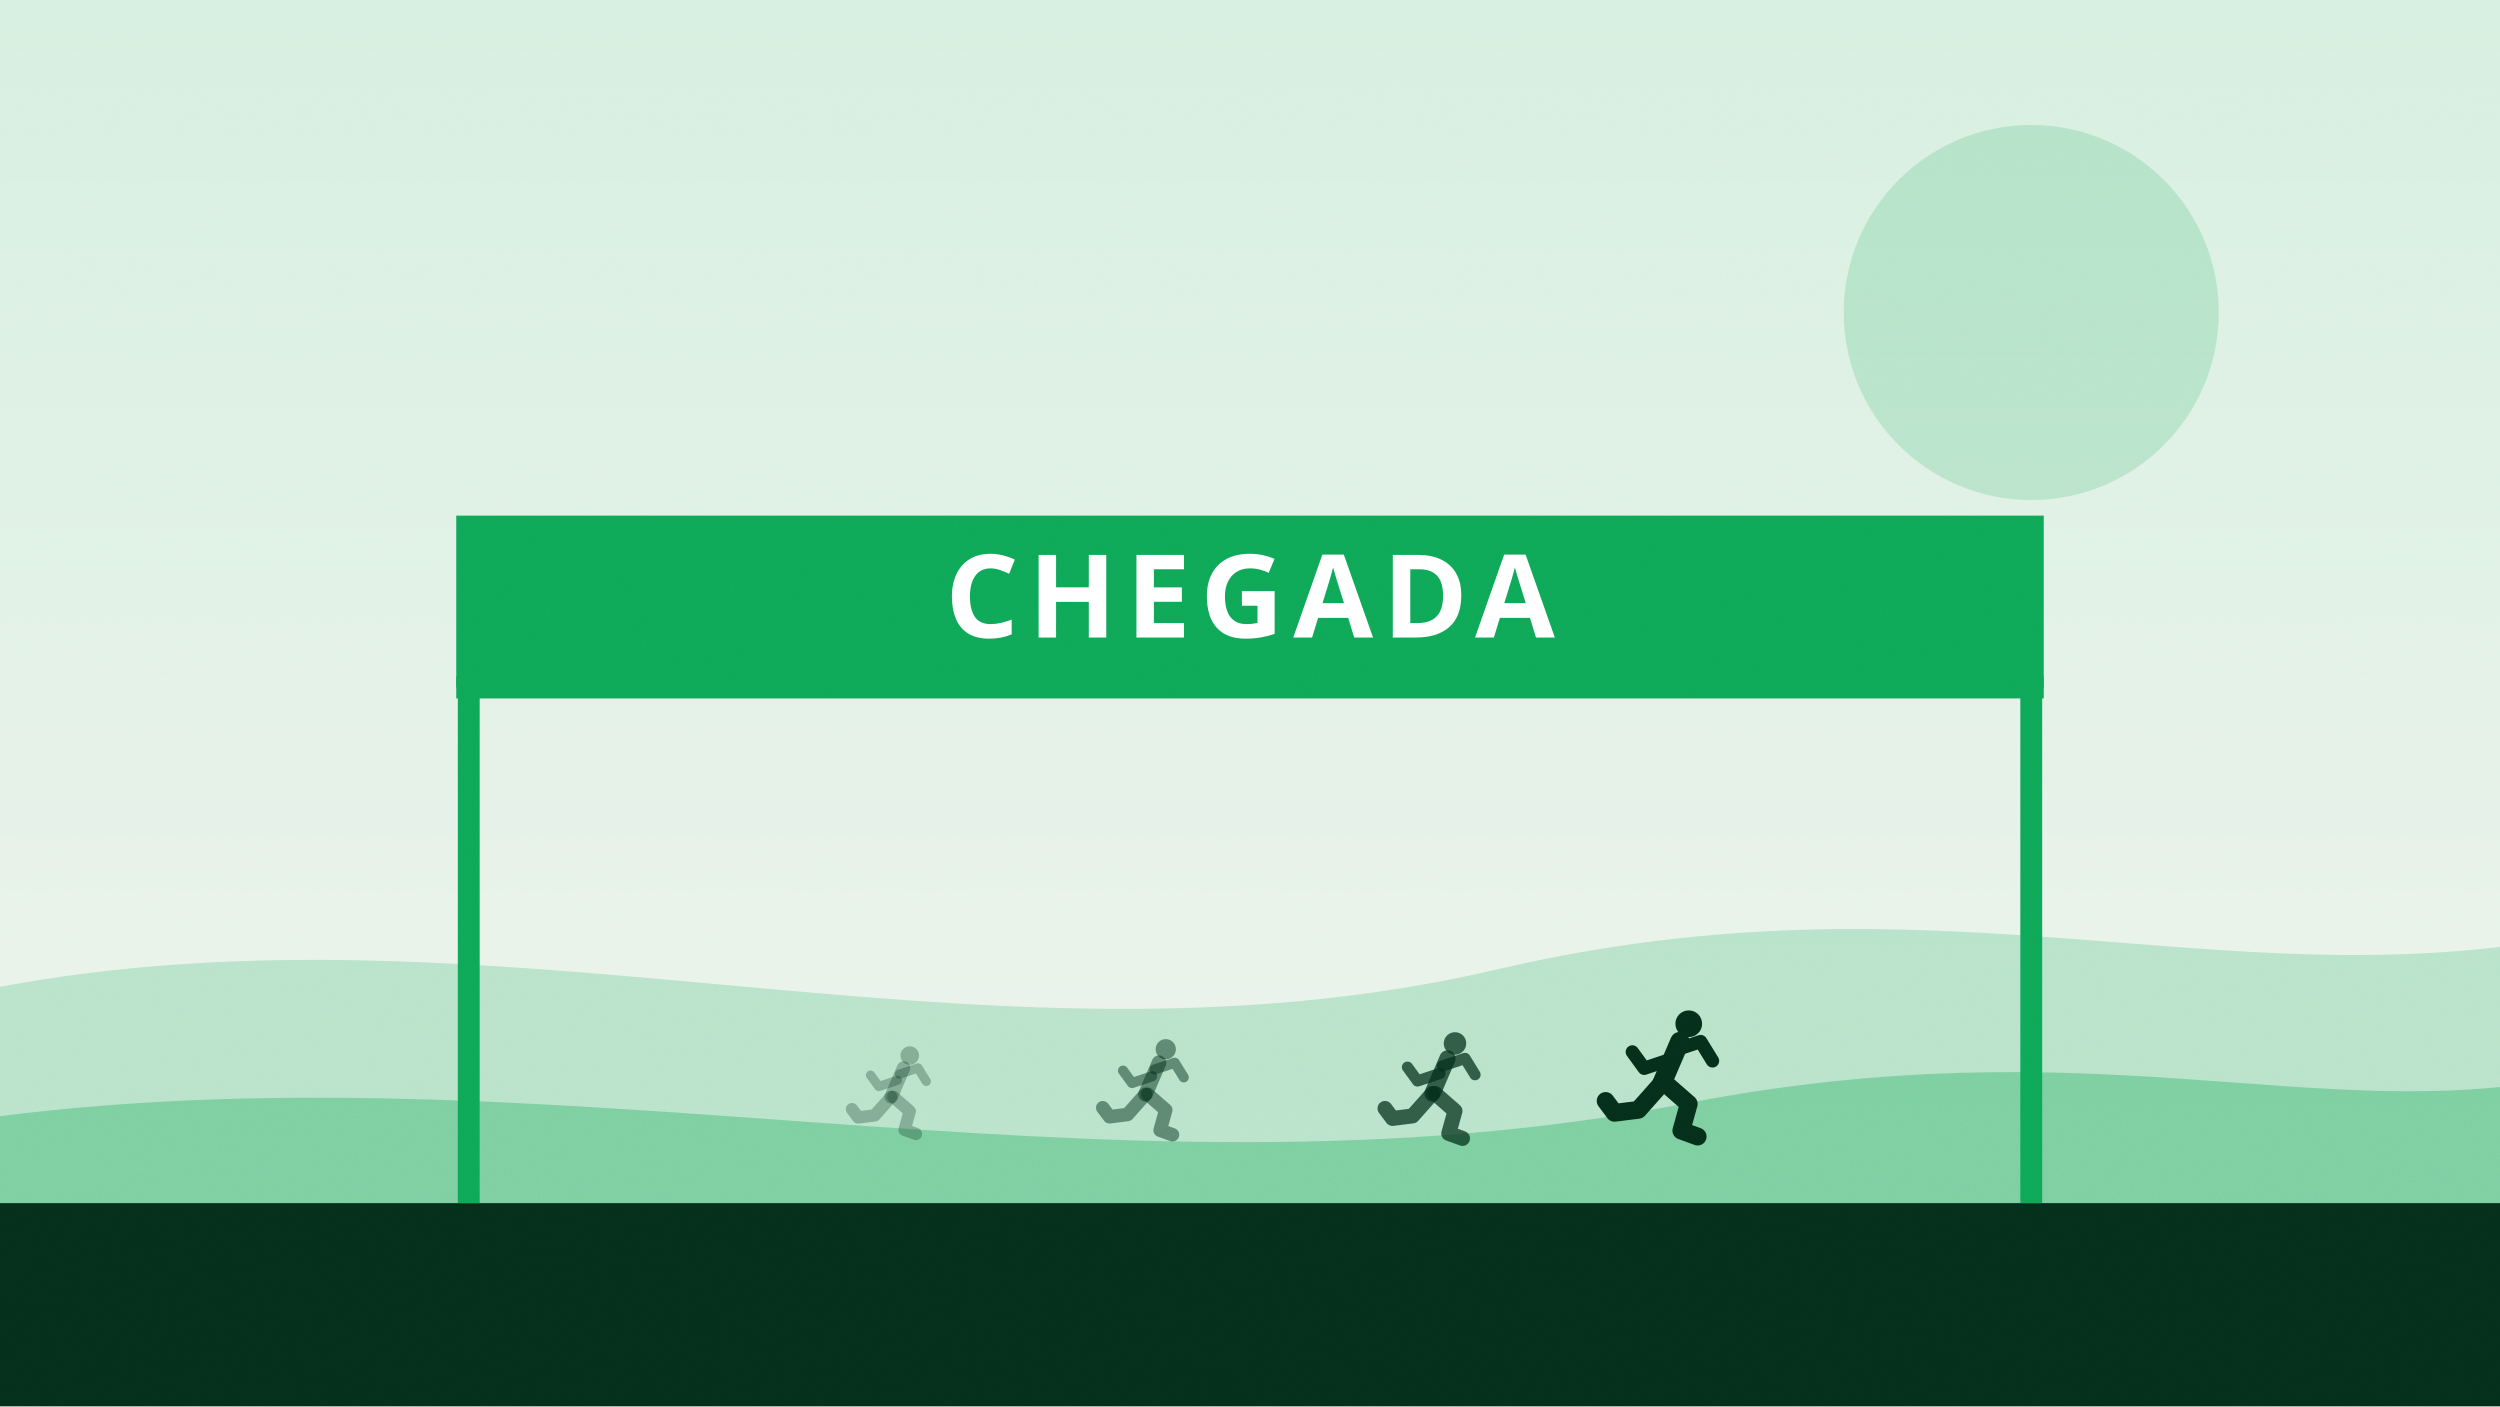
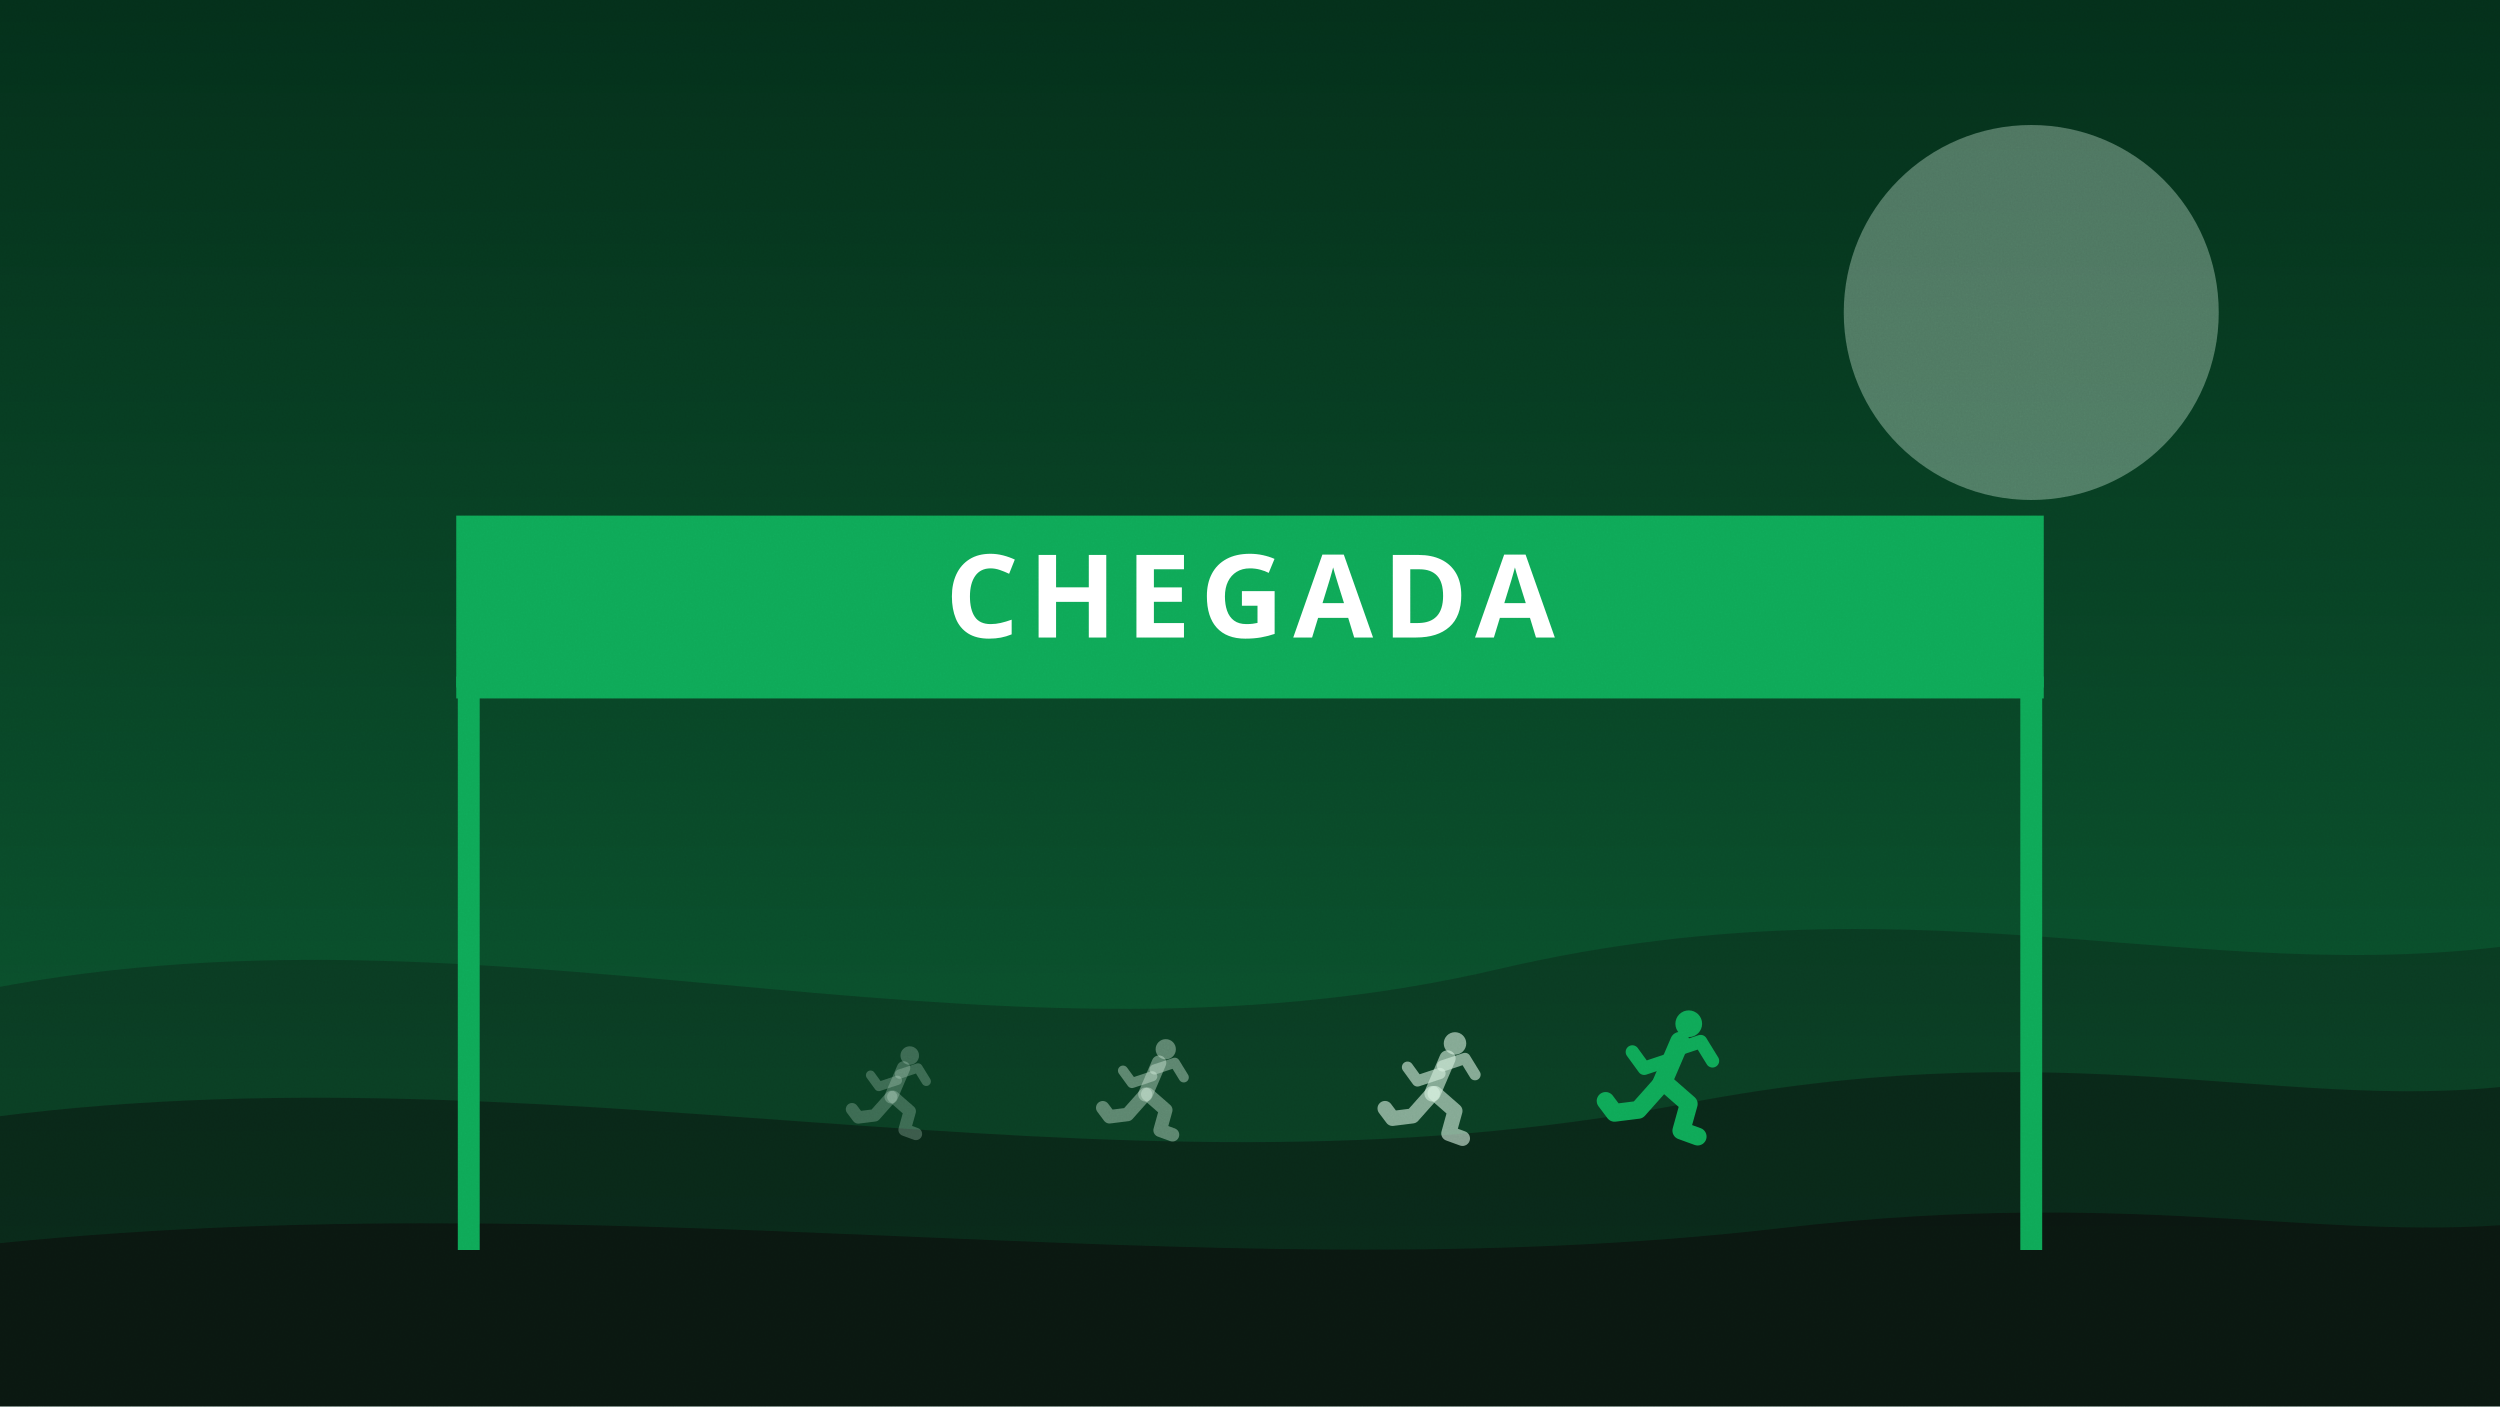
<svg xmlns="http://www.w3.org/2000/svg" viewBox="0 0 1600 900" width="1600" height="900" role="img">
  <defs>
    <linearGradient id="dia" x1="0" y1="0" x2="0" y2="1">
-       <stop offset="0" stop-color="#d7f0e0" />
-       <stop offset="1" stop-color="#f1f4ef" />
+       <stop offset="0" stop-color="#05301b" />
+       <stop offset="1" stop-color="#0d5c33" />
    </linearGradient>
  </defs>
  <rect width="1600" height="900" fill="url(#dia)" />
-   <circle cx="1300" cy="200" r="120" fill="#0fa958" opacity="0.18" />
-   <path d="M-40 900 L-40 640 C 300 560, 620 700, 960 620 C 1240 555, 1420 640, 1640 600 L1640 900 L1640 900 Z" fill="#0fa958" fill-opacity="0.22" />
-   <path d="M-40 900 L-40 720 C 340 660, 700 780, 1080 706 C 1340 656, 1480 720, 1640 690 L1640 900 L1640 900 Z" fill="#0fa958" fill-opacity="0.35" />
-   <rect y="770" width="1600" height="130" fill="#05301b" />
+   <circle cx="1300" cy="200" r="120" fill="#d7f0e0" opacity="0.35" />
+   <path d="M-40 900 L-40 640 C 300 560, 620 700, 960 620 C 1240 555, 1420 640, 1640 600 L1640 900 L1640 900 Z" fill="#0b120e" fill-opacity="0.3" />
+   <path d="M-40 900 L-40 720 C 340 660, 700 780, 1080 706 C 1340 656, 1480 720, 1640 690 L1640 900 L1640 900 Z" fill="#0b120e" fill-opacity="0.5" />
+   <path d="M-40 900 L-40 800 C 380 750, 760 830, 1140 786 C 1380 758, 1500 800, 1640 780 L1640 900 L1640 900 Z" fill="#0b120e" fill-opacity="0.75" />
  <g stroke="#0fa958" stroke-width="14" fill="none">
-     <path d="M300 770 L300 430 M1300 770 L1300 430" />
+     <path d="M300 800 L300 430 M1300 800 L1300 430" />
    <path d="M292 440 H1308" />
  </g>
  <rect x="292" y="330" width="1016" height="110" fill="#0fa958" />
  <text x="800" y="408" text-anchor="middle" font-family="Archivo, system-ui, sans-serif" font-weight="800" font-size="74" letter-spacing="6" fill="#ffffff">CHEGADA</text>
  <g transform="translate(1020 640) scale(0.95 0.95)">
-     <g fill="none" stroke="#05301b" stroke-opacity="1" stroke-linecap="round" stroke-linejoin="round">
-       <circle cx="64" cy="16" r="9" fill="#05301b" fill-opacity="1" stroke="none" />
+     <g fill="none" stroke="#0fa958" stroke-opacity="1" stroke-linecap="round" stroke-linejoin="round">
+       <circle cx="64" cy="16" r="9" fill="#0fa958" fill-opacity="1" stroke="none" />
      <path d="M58 28 L46 56" stroke-width="13" />
      <path d="M54 34 L72 28 L80 41" stroke-width="9" />
      <path d="M52 40 L34 46 L26 35" stroke-width="9" />
      <path d="M48 56 L64 70 L59 88 L70 92" stroke-width="12" />
      <path d="M46 56 L30 74 L14 76 L8 68" stroke-width="12" />
    </g>
  </g>
  <g transform="translate(880 655) scale(0.8 0.8)">
-     <g fill="none" stroke="#05301b" stroke-opacity="0.75" stroke-linecap="round" stroke-linejoin="round">
-       <circle cx="64" cy="16" r="9" fill="#05301b" fill-opacity="0.75" stroke="none" />
+     <g fill="none" stroke="#d7f0e0" stroke-opacity="0.6" stroke-linecap="round" stroke-linejoin="round">
+       <circle cx="64" cy="16" r="9" fill="#d7f0e0" fill-opacity="0.6" stroke="none" />
      <path d="M58 28 L46 56" stroke-width="13" />
      <path d="M54 34 L72 28 L80 41" stroke-width="9" />
      <path d="M52 40 L34 46 L26 35" stroke-width="9" />
      <path d="M48 56 L64 70 L59 88 L70 92" stroke-width="12" />
      <path d="M46 56 L30 74 L14 76 L8 68" stroke-width="12" />
    </g>
  </g>
  <g transform="translate(700 660) scale(0.72 0.72)">
-     <g fill="none" stroke="#05301b" stroke-opacity="0.5" stroke-linecap="round" stroke-linejoin="round">
-       <circle cx="64" cy="16" r="9" fill="#05301b" fill-opacity="0.5" stroke="none" />
+     <g fill="none" stroke="#d7f0e0" stroke-opacity="0.4" stroke-linecap="round" stroke-linejoin="round">
+       <circle cx="64" cy="16" r="9" fill="#d7f0e0" fill-opacity="0.4" stroke="none" />
      <path d="M58 28 L46 56" stroke-width="13" />
      <path d="M54 34 L72 28 L80 41" stroke-width="9" />
      <path d="M52 40 L34 46 L26 35" stroke-width="9" />
      <path d="M48 56 L64 70 L59 88 L70 92" stroke-width="12" />
      <path d="M46 56 L30 74 L14 76 L8 68" stroke-width="12" />
    </g>
  </g>
  <g transform="translate(540 665) scale(0.66 0.66)">
-     <g fill="none" stroke="#05301b" stroke-opacity="0.3" stroke-linecap="round" stroke-linejoin="round">
-       <circle cx="64" cy="16" r="9" fill="#05301b" fill-opacity="0.3" stroke="none" />
+     <g fill="none" stroke="#d7f0e0" stroke-opacity="0.25" stroke-linecap="round" stroke-linejoin="round">
+       <circle cx="64" cy="16" r="9" fill="#d7f0e0" fill-opacity="0.25" stroke="none" />
      <path d="M58 28 L46 56" stroke-width="13" />
      <path d="M54 34 L72 28 L80 41" stroke-width="9" />
      <path d="M52 40 L34 46 L26 35" stroke-width="9" />
      <path d="M48 56 L64 70 L59 88 L70 92" stroke-width="12" />
      <path d="M46 56 L30 74 L14 76 L8 68" stroke-width="12" />
    </g>
  </g>
  <filter id="grao" x="0" y="0" width="100%" height="100%">
    <feTurbulence type="fractalNoise" baseFrequency="0.9" numOctaves="3" seed="7" />
    <feColorMatrix type="saturate" values="0" />
  </filter>
  <rect width="1600" height="900" filter="url(#grao)" opacity="0.08" style="mix-blend-mode:overlay" />
</svg>
